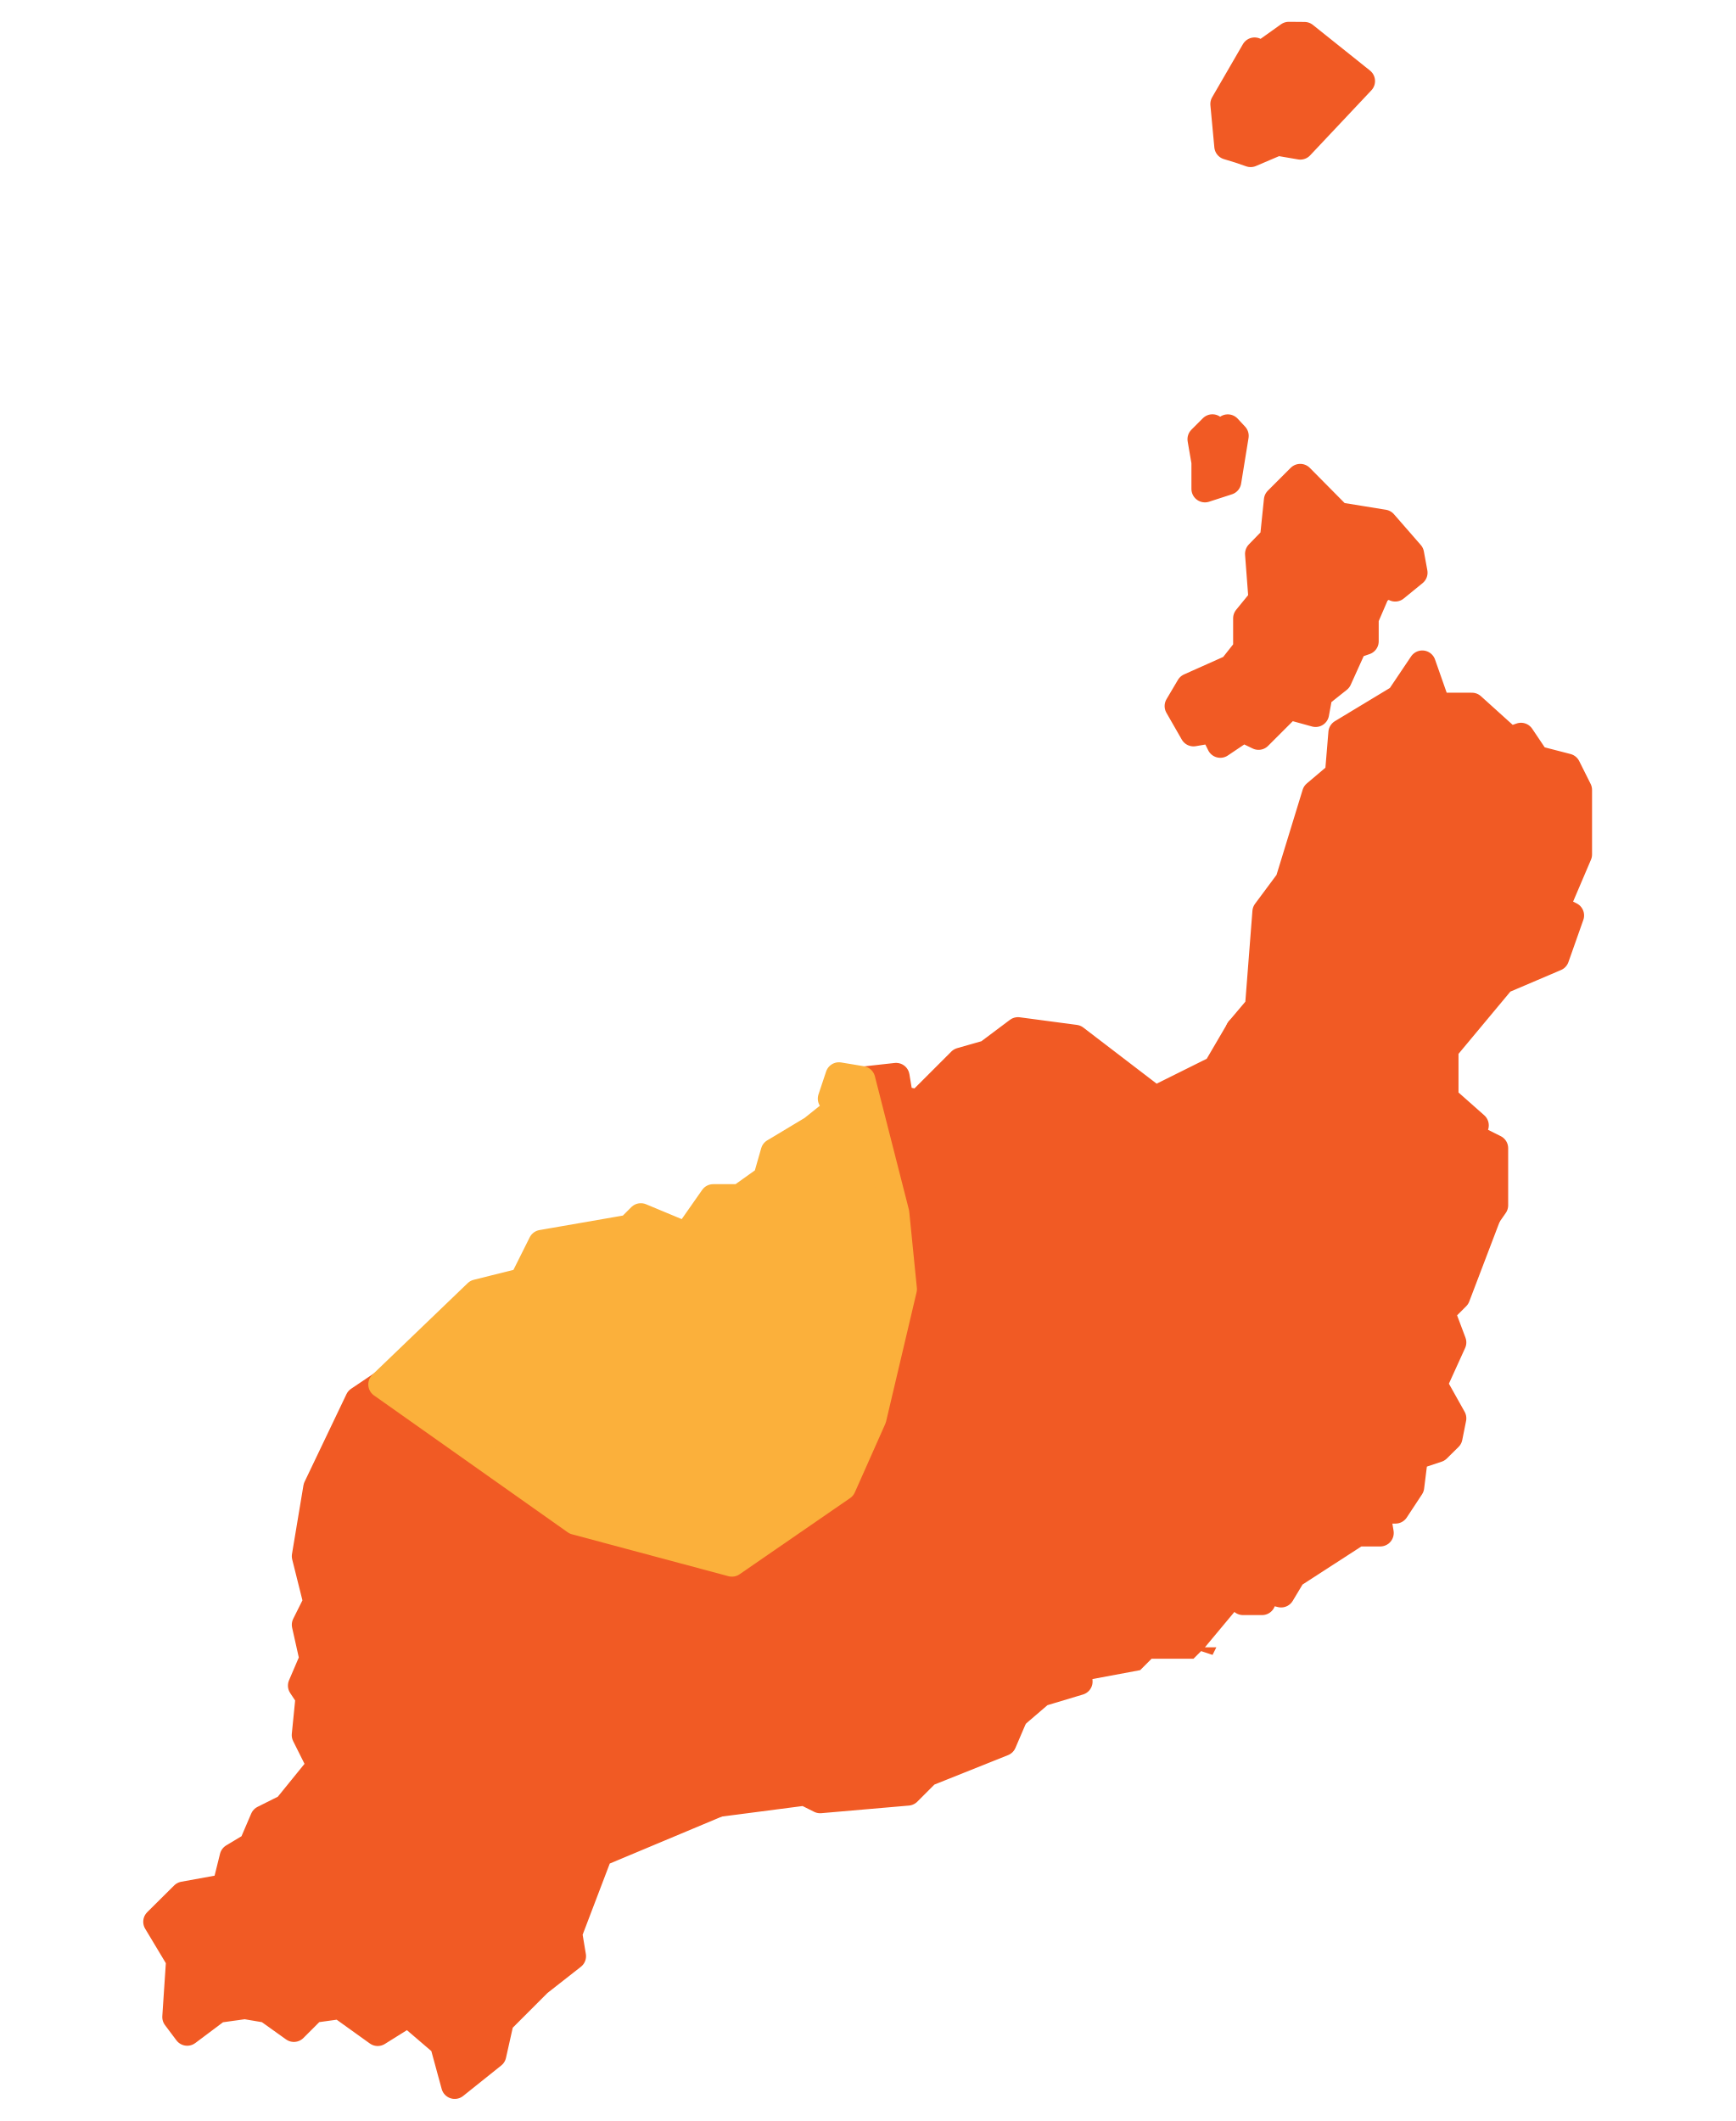
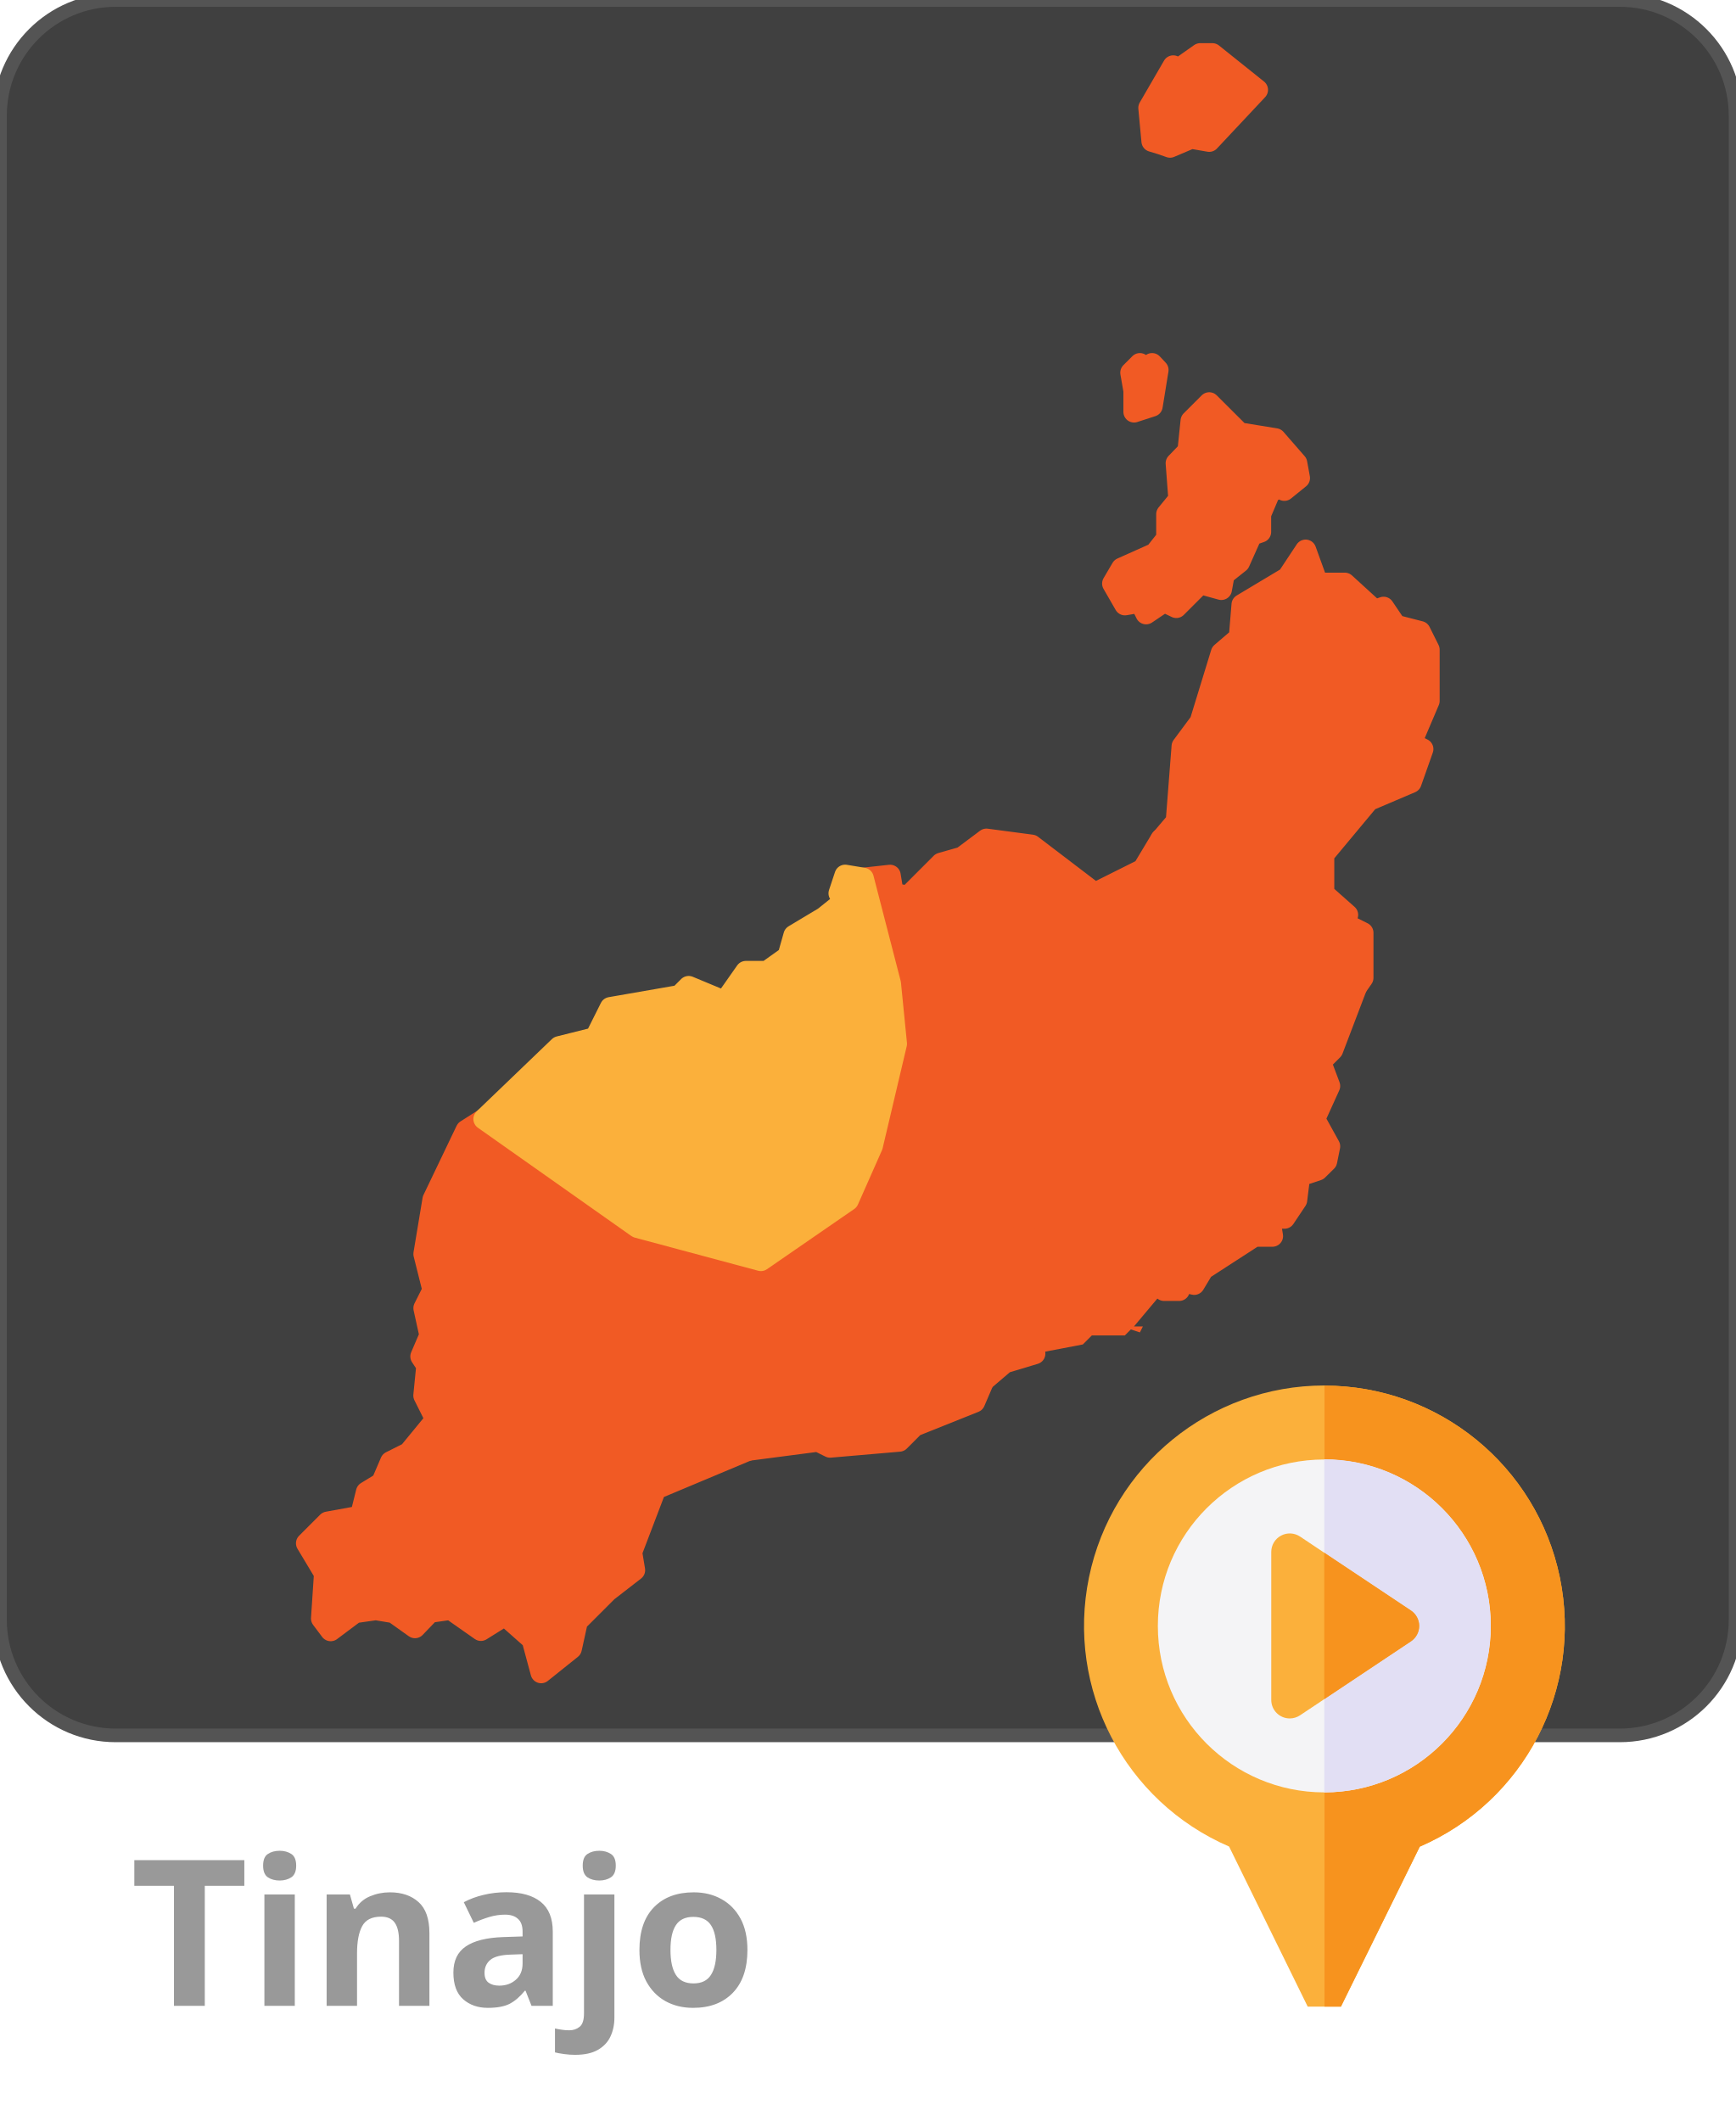
<svg xmlns="http://www.w3.org/2000/svg" id="Municipios_de_la_provincia_de_Santa_Cruz_de_Tenerife" data-name="Municipios de la provincia de Santa Cruz de Tenerife" viewBox="0 0 255.12 311.81">
  <defs>
-     <style>.cls-1,.cls-2{fill:#f15a24;}.cls-1{stroke:#f15a24;}.cls-1,.cls-3{stroke-linejoin:round;stroke-width:3.97px;}.cls-3{fill:#fbb03b;stroke:#fbb03b;}</style>
+     <style>.cls-1{fill:#404040;stroke:#545454;stroke-miterlimit:10;stroke-width:2px;}.cls-2,.cls-3{fill:#f15a24;}.cls-2{stroke:#f15a24;}.cls-2,.cls-4{stroke-linejoin:round;stroke-width:3.13px;}.cls-4,.cls-5{fill:#fbb03b;}.cls-4{stroke:#fbb03b;}.cls-6{fill:#f7931e;}.cls-7{fill:#f4f4f6;}.cls-8{fill:#e2dff4;}.cls-9{font-size:30px;fill:#999;font-family:ZillaSlab-SemiBold, Zilla Slab;font-weight:700;}</style>
  </defs>
-   <path id="Yaiza" class="cls-1" d="M56.12,203.52l28.57,20.17,23,6.16-4.48,12.33,2.24,23-17.37,7.28-4.48,11.76.56,3.36-5,3.92-5.6,5.6-1.12,5-5.6,4.48-1.68-6.16L60,296l-4.48,2.8L50,294.84,46,295.4l-2.8,2.8-3.92-2.8L36,294.84,32,295.4l-4.48,3.36-1.68-2.24.56-8.4-3.36-5.6L27,278.59l6.16-1.12L34.27,273l2.8-1.68,1.68-3.92,3.36-1.68,5-6.16-2.24-4.48.56-5.6-1.12-1.68L46,243.86l-1.12-5,1.68-3.36-1.68-6.72,1.68-10.08,6.16-12.89Z" />
-   <path id="Arrecife" class="cls-2" d="M182.72,235.45l-5.6,6.72h1.68l-.56,1.12-1.68-.56-1.12,1.12h-6.16l-1.68,1.68-9,1.68-2.24-26.89h1.68l3.92.56,9.52-2.8.56,2.24,1.12-.56-1.12,5,1.68,4.48,7.28,2.8Z" />
-   <path id="Haría" class="cls-1" d="M189.45,5.19,185.51,8l-1.09-.51-4.52,7.8.58,6.2,1.68.51,1.68.58,3.94-1.68,3.36.58,9-9.56-8.39-6.71Zm-11.23,57.7-1.68,1.68.58,3.36v3.94l3.36-1.09,1.09-6.71-1.09-1.17-1.09,1.17Zm12.91,7.29-3.36,3.36-.58,5.62L185,81.42l.51,6.71-2.26,2.77v4.52l-2.19,2.77-6.2,2.77-1.68,2.84,2.26,3.94,3.36-.58v1.09l.58,1.17,3.36-2.26,2.26,1.09,4.45-4.45,3.94,1.09.51-2.77,2.84-2.26,2.26-5,1.68-.58V90.9L202.36,87,204,85.87l1.09.58,2.77-2.26-.51-2.77-3.94-4.52-6.71-1.09Zm17.94,27.43-3.36,5-8.46,5.11-.51,6.13-3.36,2.84-3.94,12.84-3.36,4.52-1.09,14-2.84,3.36,1.09,7.8,9.56,3.94,7.29,7.29L213,177.19l5.54,1.68,1.17-1.68V168.8l-3.36-1.68.51-1.68-4.45-3.94v-7.29l8.39-10.07,7.88-3.36,2.19-6.2-2.19-1.09,3.36-7.88v-9.48l-1.68-3.36-4.52-1.17-2.26-3.36-1.68.58-5.54-5h-5.11Z" />
-   <path id="San_Bartolomé" data-name="San Bartolomé" class="cls-1" d="M128.38,208.56l3.36-1.12,7.84,3.92,12.88.56,5.6,8.4h-1.68l2.24,26.89L153,248.9l-3.92,3.36-16.25-21.85-5.6-11.2-3.36-.56Z" />
-   <path id="Teguise" class="cls-1" d="M182.16,151.42l1.12,7.84,9.52,3.92,7.28,7.28L213,177.19l5.6,1.68-4.48,11.76-2.24,2.24,1.68,4.48-2.8,6.16,2.8,5-.56,2.8L211.29,213l-3.36,1.12-.56,4.48L205.13,222h-2.8l.56,3.36h-3.36L190,231.53l-1.68,2.8-2.24-.56-.56,1.68h-2.8L181,232.09l-7.28-2.8-1.68-4.48,1.12-5-1.12.56-.56-2.24-9.52,2.8-3.92-.56-5.6-8.4-12.88-.56-7.84-3.92-3.36,1.12,4.48-19-1.12-11.2-5-19.61,5-.56.56,3.36,2.8.56,6.16-6.16,3.92-1.12,4.48-3.36,8.4,1.12,11.76,9,9-4.48Z" />
-   <path id="Tías" class="cls-1" d="M107.66,229.85l16.25-11.2,3.36.56,5.6,11.2,16.25,21.85-1.68,3.92-11.2,4.48-2.8,2.8-12.88,1.12-2.24-1.12-12.88,1.68-2.24-23Z" />
-   <path id="Tinajo" class="cls-3" d="M56.12,203.52l14-13.45,6.72-1.68,2.8-5.6,12.88-2.24,1.68-1.68,6.72,2.8,3.92-5.6h3.92l3.92-2.8,1.12-3.92,5.6-3.36,2.8-2.24h2.24l-2.24-2.24,1.12-3.36,3.36.56,5,19.61,1.12,11.2-4.48,19-4.48,10.08-16.25,11.2-23-6.16Z" />
+   <rect class="cls-1" width="255.12" height="255.12" rx="17.01" ry="17.01" />
+   <path id="Yaiza" class="cls-2" d="M71.15,164.51l22.56,15.93,18.14,4.87L108.31,195l1.77,18.14-13.71,5.75-3.54,9.29.44,2.65-4,3.1-4.42,4.42-.88,4-4.42,3.54L78.23,241l-4-3.54-3.54,2.21-4.42-3.1-3.1.44L61,239.27l-3.1-2.21-2.65-.44-3.1.44-3.54,2.65-1.33-1.77.44-6.64-2.65-4.42,3.1-3.1L53,222.9l.88-3.54L56.11,218l1.33-3.1,2.65-1.33,4-4.87-1.77-3.54.44-4.42-.88-1.33,1.33-3.1-.88-4,1.33-2.65-1.33-5.31,1.33-8,4.87-10.17Z" />
+   <path id="Arrecife" class="cls-3" d="M171.12,189.72,166.69,195H168l-.44.88-1.33-.44-.88.88H160.5l-1.33,1.33L152.1,199l-1.77-21.23h1.33l3.1.44,7.52-2.21.44,1.77.88-.44-.88,4,1.33,3.54,5.75,2.21Z" />
+   <path id="Haría" class="cls-2" d="M176.43,7.91l-3.11,2.19-.86-.4-3.57,6.16.46,4.9,1.32.4,1.32.46,3.11-1.32,2.65.46,7.08-7.55-6.62-5.3Zm-8.87,45.56-1.32,1.32.46,2.65v3.11l2.65-.86.86-5.3-.86-.92-.86.92Zm10.19,5.76-2.65,2.65-.46,4.43-1.73,1.79.4,5.3-1.79,2.19v3.57l-1.73,2.19-4.9,2.19-1.32,2.25,1.79,3.11,2.65-.46v.86l.46.92,2.65-1.79,1.79.86,3.51-3.51,3.11.86.4-2.19,2.25-1.79,1.79-4,1.32-.46V75.58l1.32-3.11,1.32-.86.86.46L191,70.28l-.4-2.19-3.11-3.57-5.3-.86Zm14.17,21.66-2.65,4-6.68,4-.4,4.84L179.54,96l-3.11,10.14-2.65,3.57-.86,11.06-2.25,2.65.86,6.16,7.55,3.11,5.76,5.76,10.19,5.3,4.38,1.32.92-1.32v-6.62l-2.65-1.32.4-1.32-3.51-3.11v-5.76l6.62-7.95,6.22-2.65,1.73-4.9-1.73-.86,2.65-6.22V95.51l-1.32-2.65-3.57-.92-1.79-2.65-1.32.46-4.38-4h-4Z" />
+   <path id="San_Bartolomé" data-name="San Bartolomé" class="cls-2" d="M128.21,168.49l2.65-.88,6.19,3.1,10.17.44,4.42,6.64h-1.33L152.1,199l-4.42,1.33-3.1,2.65-12.83-17.25-4.42-8.85-2.65-.44Z" />
+   <path id="Teguise" class="cls-2" d="M170.67,123.37l.88,6.19,7.52,3.1,5.75,5.75L195,143.72l4.42,1.33-3.54,9.29-1.77,1.77,1.33,3.54-2.21,4.87,2.21,4L195,170.7,193.68,172l-2.65.88-.44,3.54-1.77,2.65H186.6l.44,2.65h-2.65l-7.52,4.87-1.33,2.21-1.77-.44-.44,1.33h-2.21l-1.33-2.65L164,184.86l-1.33-3.54.88-4-.88.44-.44-1.77-7.52,2.21-3.1-.44-4.42-6.64-10.17-.44-6.19-3.1-2.65.88,3.54-15-.88-8.85-4-15.48,4-.44.44,2.65,2.21.44,4.87-4.87,3.1-.88,3.54-2.65,6.64.88,9.29,7.08,7.08-3.54Z" />
+   <path id="Tías" class="cls-2" d="M111.84,185.3l12.83-8.85,2.65.44,4.42,8.85L144.58,203l-1.33,3.1-8.85,3.54-2.21,2.21-10.17.88-1.77-.88-10.17,1.33L108.31,195Z" />
+   <path id="Tinajo" class="cls-4" d="M71.15,164.51l11.06-10.62,5.31-1.33,2.21-4.42,10.17-1.77,1.33-1.33,5.31,2.21,3.1-4.42h3.1l3.1-2.21.88-3.1,4.42-2.65,2.21-1.77h1.77l-1.77-1.77.88-2.65,2.65.44,4,15.48.88,8.85-3.54,15-3.54,8-12.83,8.85-18.14-4.87Z" />
+   <path class="cls-5" d="M194.67,203.68a35.34,35.34,0,0,0-14,67.78L192.23,295h4.88l11.59-23.52a35.34,35.34,0,0,0-14-67.78Z" />
+   <path class="cls-6" d="M197.11,295l11.59-23.52a35.34,35.34,0,0,0-14-67.78V295Z" />
+   <path class="cls-7" d="M194.67,263.5A24.47,24.47,0,1,1,219.14,239,24.5,24.5,0,0,1,194.67,263.5Z" />
+   <path class="cls-8" d="M219.14,239a24.5,24.5,0,0,0-24.47-24.47V263.5A24.5,24.5,0,0,0,219.14,239Z" />
+   <path class="cls-5" d="M189.59,252.63a2.72,2.72,0,0,1-2.72-2.72V228.15a2.72,2.72,0,0,1,4.23-2.26l16.31,10.88a2.72,2.72,0,0,1,0,4.52L191.1,252.17a2.72,2.72,0,0,1-1.51.46Z" />
+   <path class="cls-6" d="M207.41,236.77l-12.75-8.5v21.52l12.75-8.5a2.72,2.72,0,0,0,0-4.52Z" />
+   <text class="cls-9" transform="translate(19.15 294.88)">Tinajo</text>
</svg>
